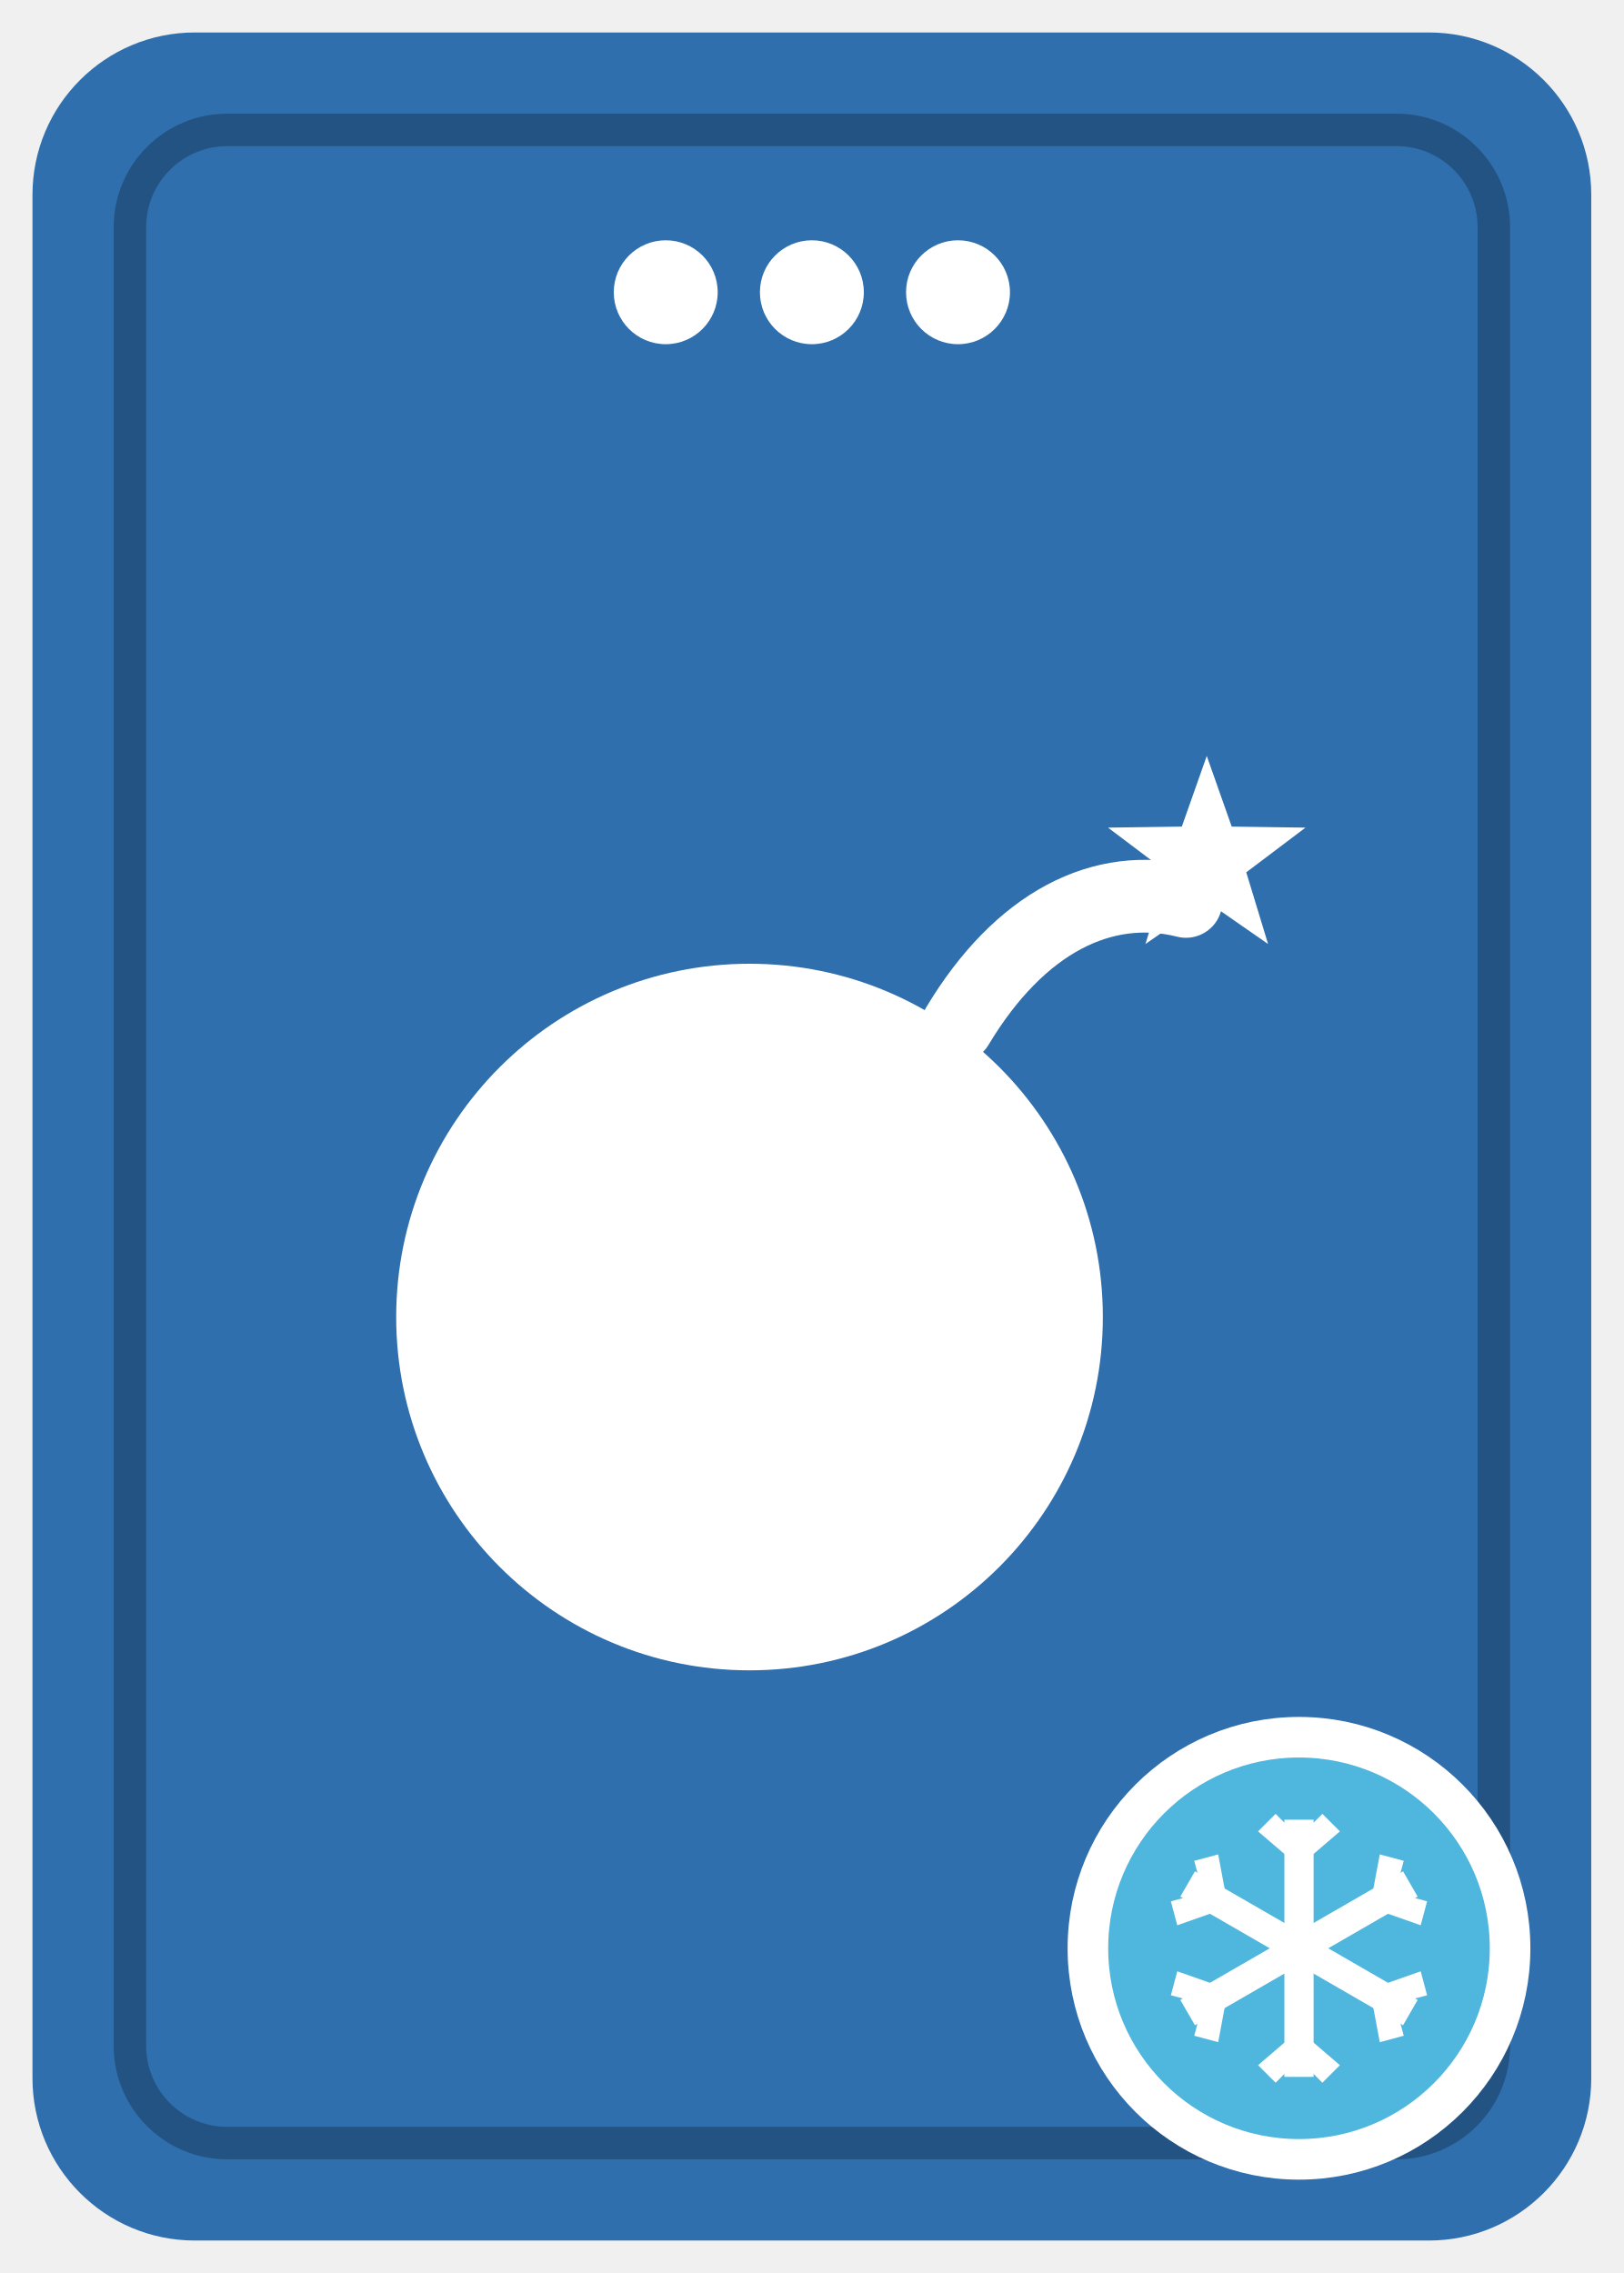
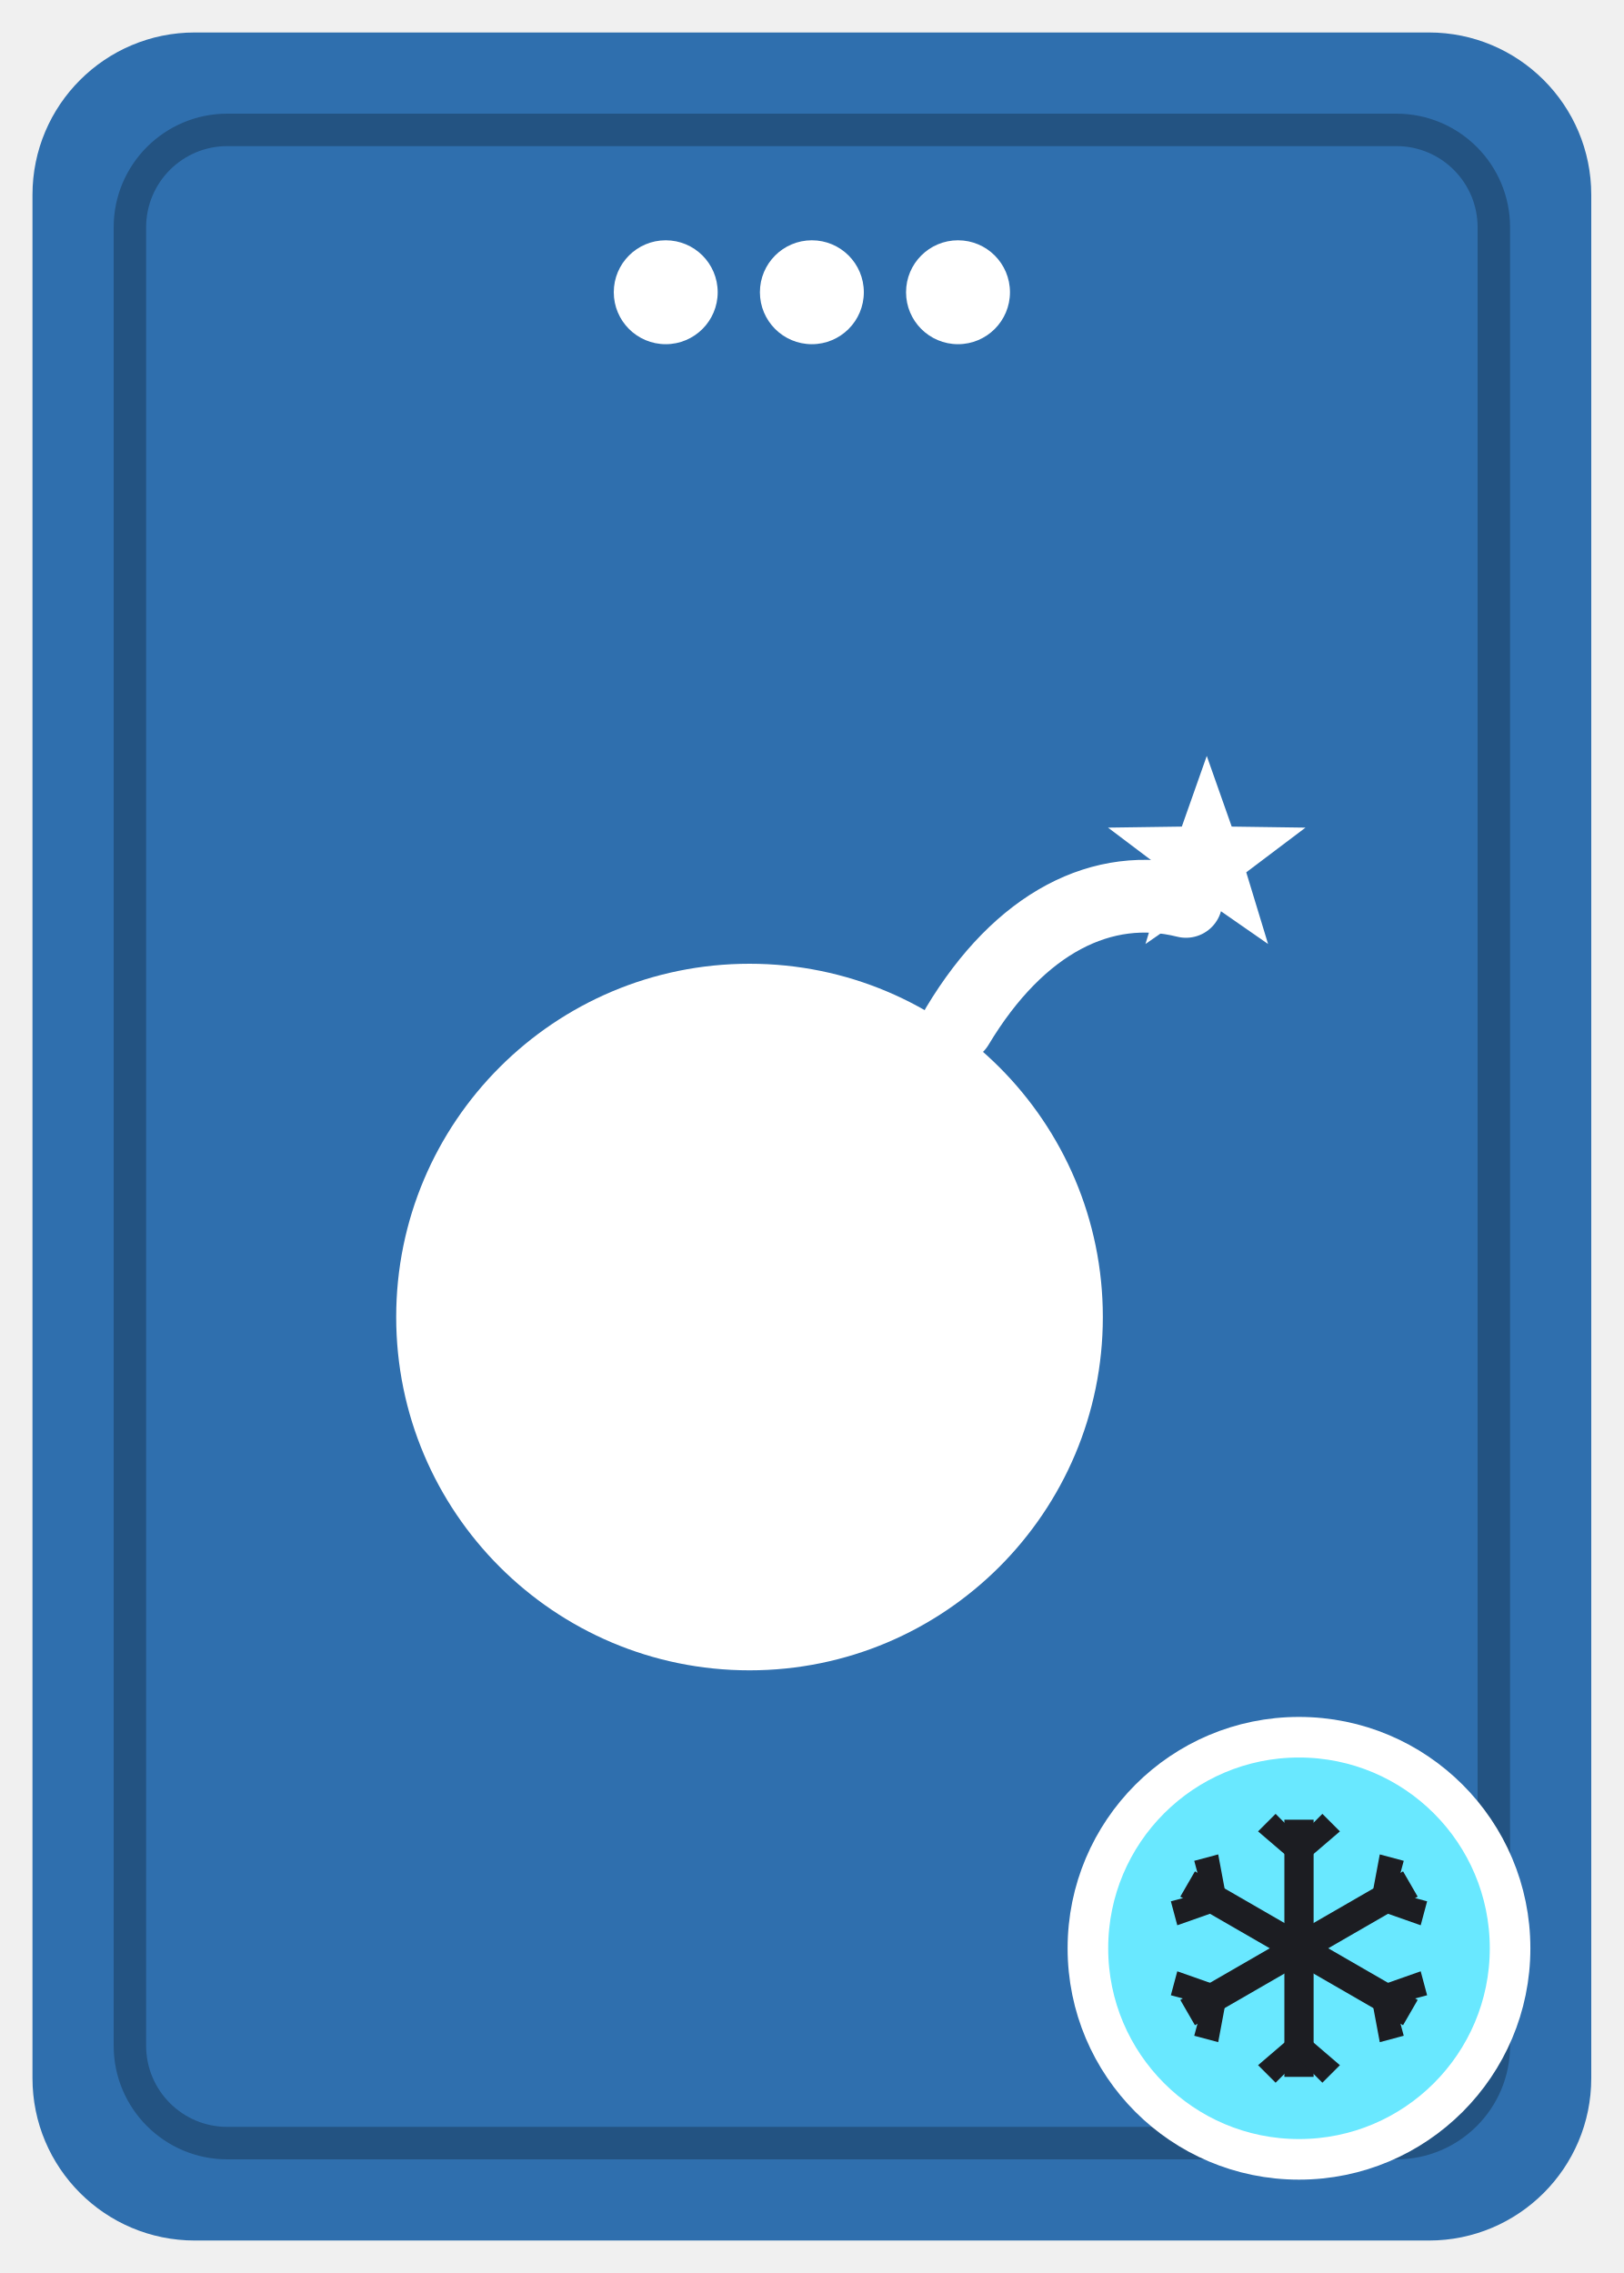
<svg xmlns="http://www.w3.org/2000/svg" viewBox="0 0 100 140">
  <rect x="2" y="2" width="96" height="136" rx="10" fill="#2f6fae" />
  <rect x="8" y="8" width="84" height="124" rx="6" fill="none" stroke="#000" stroke-opacity=".25" stroke-width="2" />
  <circle cx="41.0" cy="18" r="3.2" fill="#fff" />
  <circle cx="50.0" cy="18" r="3.2" fill="#fff" />
  <circle cx="59.0" cy="18" r="3.2" fill="#fff" />
  <g transform="translate(18 44) scale(.64)">
    <g fill="#fff" color="#fff">
      <circle cx="44" cy="58" r="34" />
      <path d="M64 30c6-10 14-14 22-12" fill="none" stroke="currentColor" stroke-width="7" stroke-linecap="round" stroke-linejoin="round" />
      <polygon points="88.0,4.0 90.4,10.8 97.5,10.9 91.8,15.2 93.9,22.1 88.0,18.0 82.1,22.1 84.2,15.2 78.5,10.9 85.6,10.8" />
    </g>
  </g>
-   <circle cx="80" cy="120" r="13" fill="#4fb6de" stroke="#fff" stroke-width="2.5" />
+   <circle cx="80" cy="120" r="13" fill="#69e8ff" stroke="#fff" stroke-width="2.5" />
  <g transform="translate(71 111) scale(.18)">
-     <g fill="#fff" color="#fff">
+     <g fill="#1c1d22" color="#1c1d22">
      <g transform="rotate(0 50 50)">
        <path d="M45 6h10v88H45z" fill-rule="nonzero" />
        <path d="M50 22 36 10l6-6 8 8 8-8 6 6zM50 78 36 90l6 6 8-8 8 8 6-6z" fill-rule="nonzero" />
      </g>
      <g transform="rotate(60 50 50)">
        <path d="M45 6h10v88H45z" fill-rule="nonzero" />
        <path d="M50 22 36 10l6-6 8 8 8-8 6 6zM50 78 36 90l6 6 8-8 8 8 6-6z" fill-rule="nonzero" />
      </g>
      <g transform="rotate(120 50 50)">
        <path d="M45 6h10v88H45z" fill-rule="nonzero" />
        <path d="M50 22 36 10l6-6 8 8 8-8 6 6zM50 78 36 90l6 6 8-8 8 8 6-6z" fill-rule="nonzero" />
      </g>
    </g>
  </g>
</svg>
